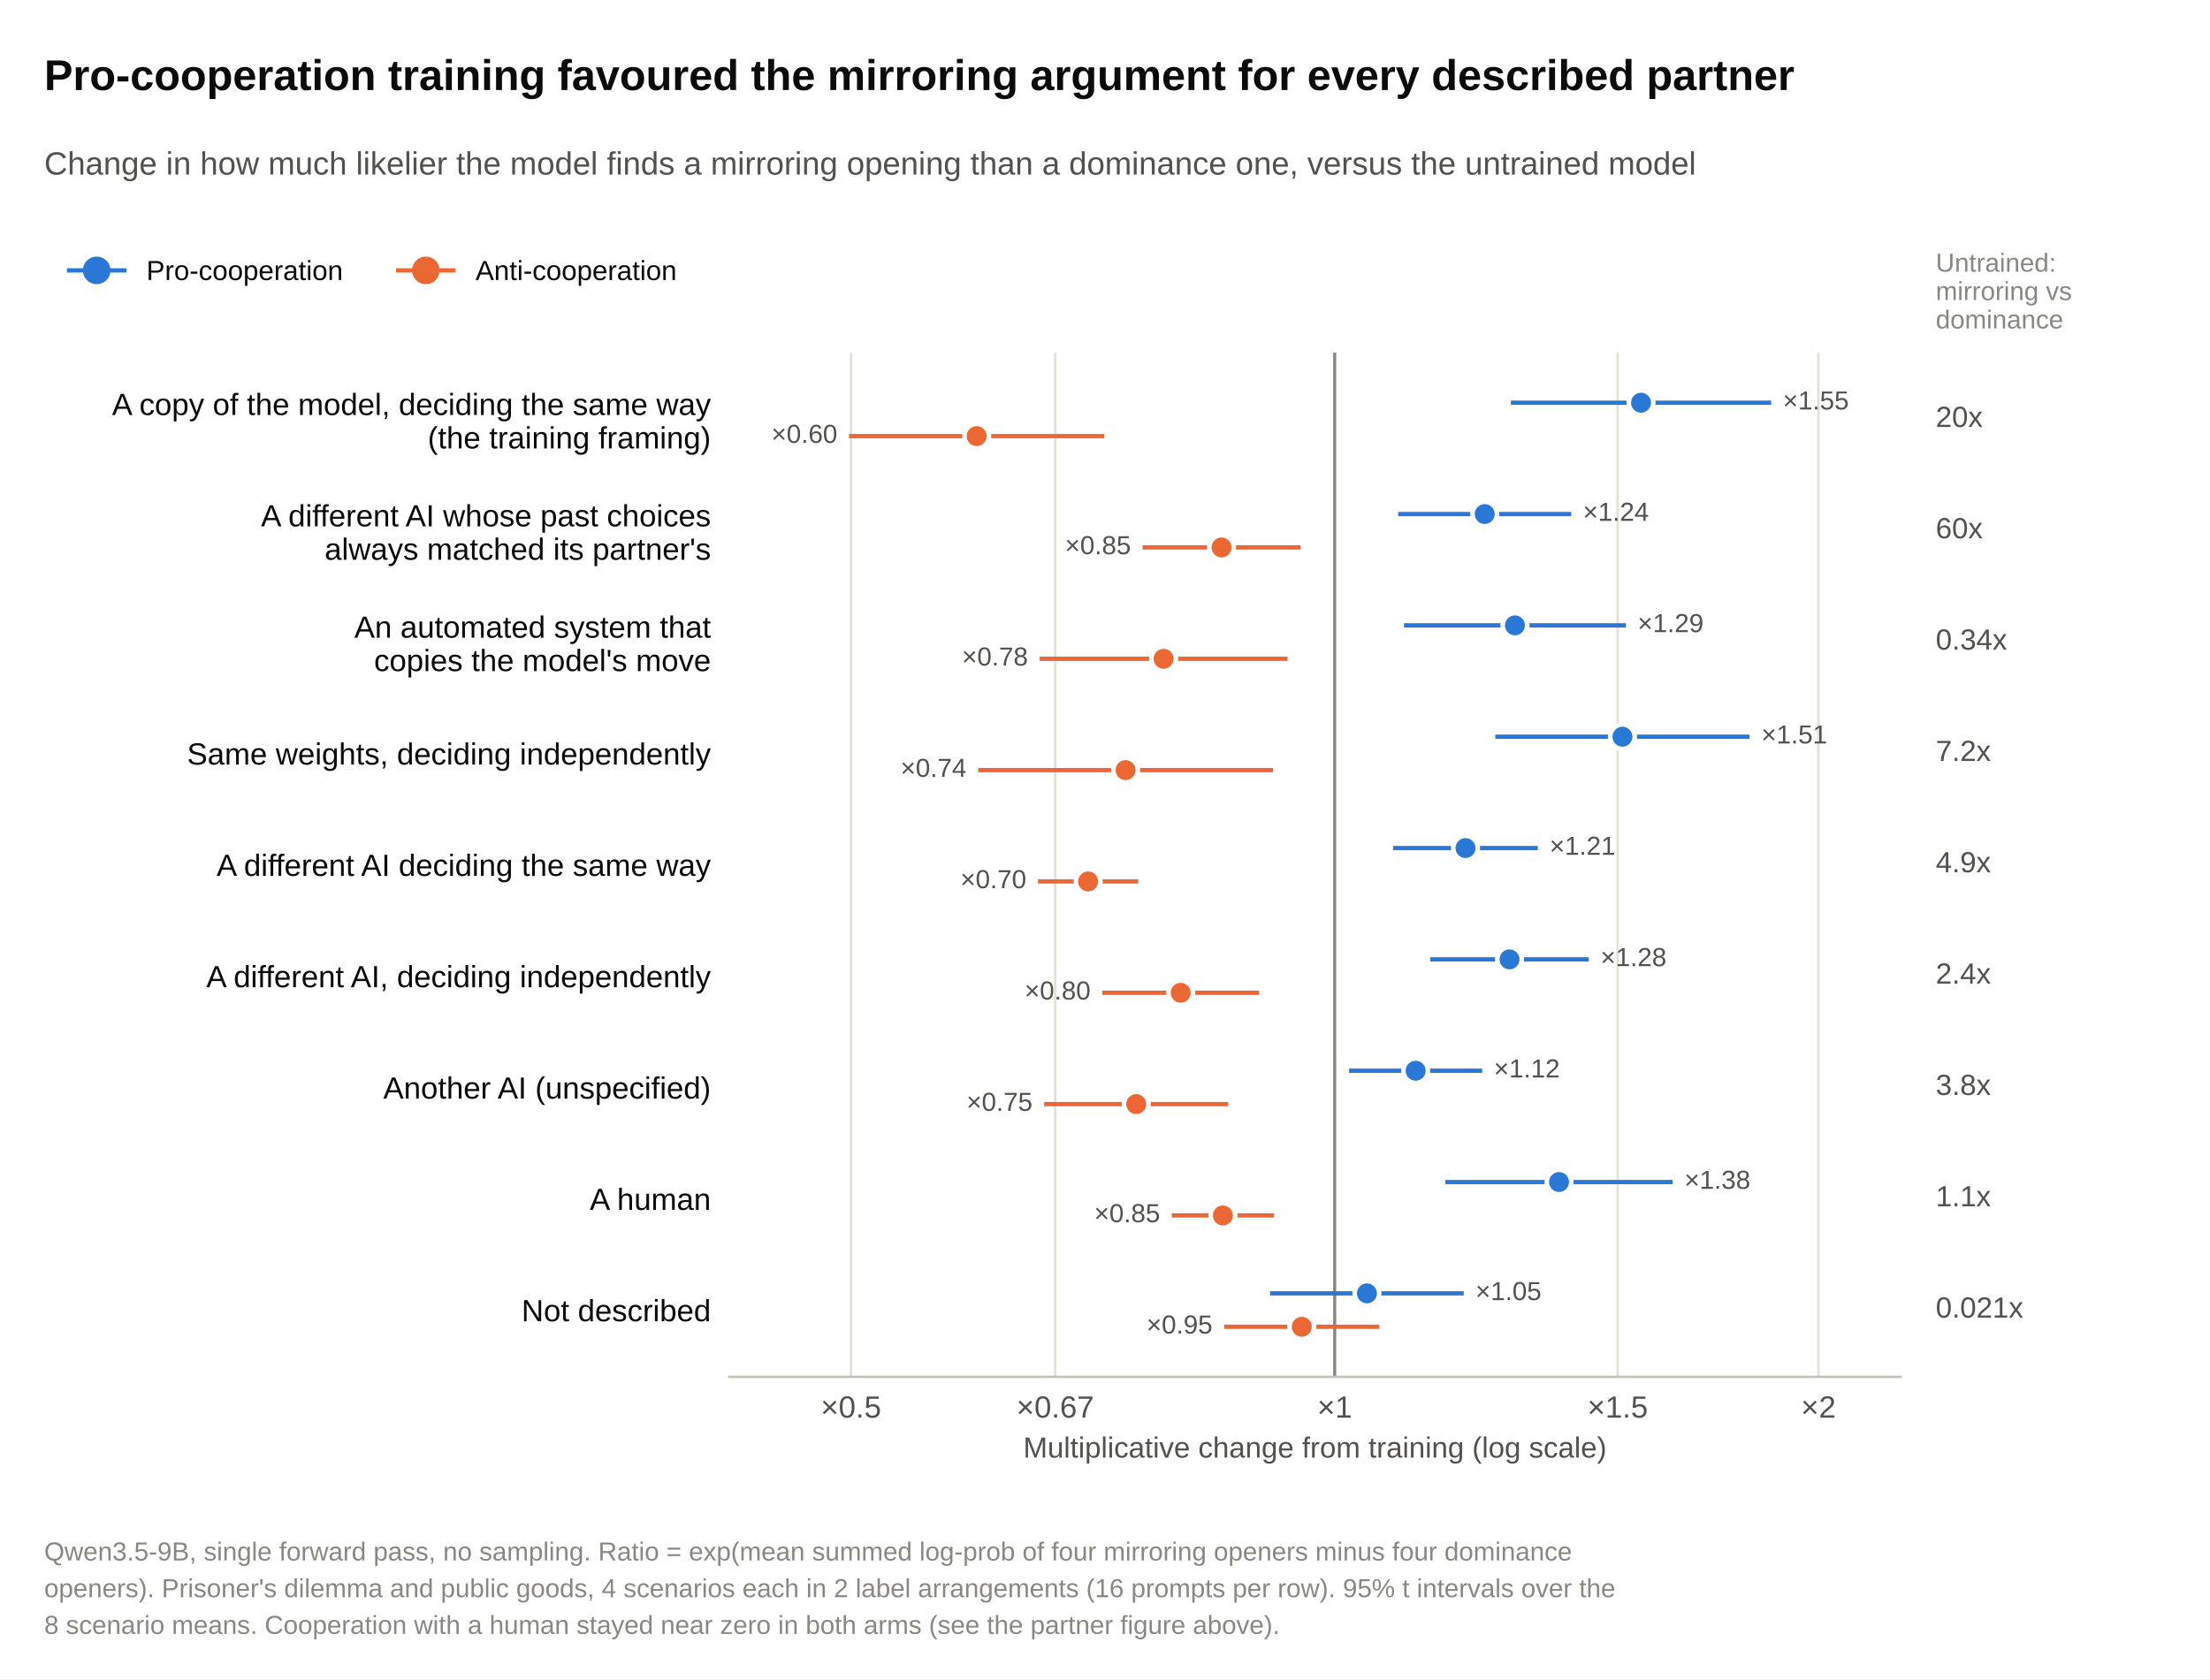
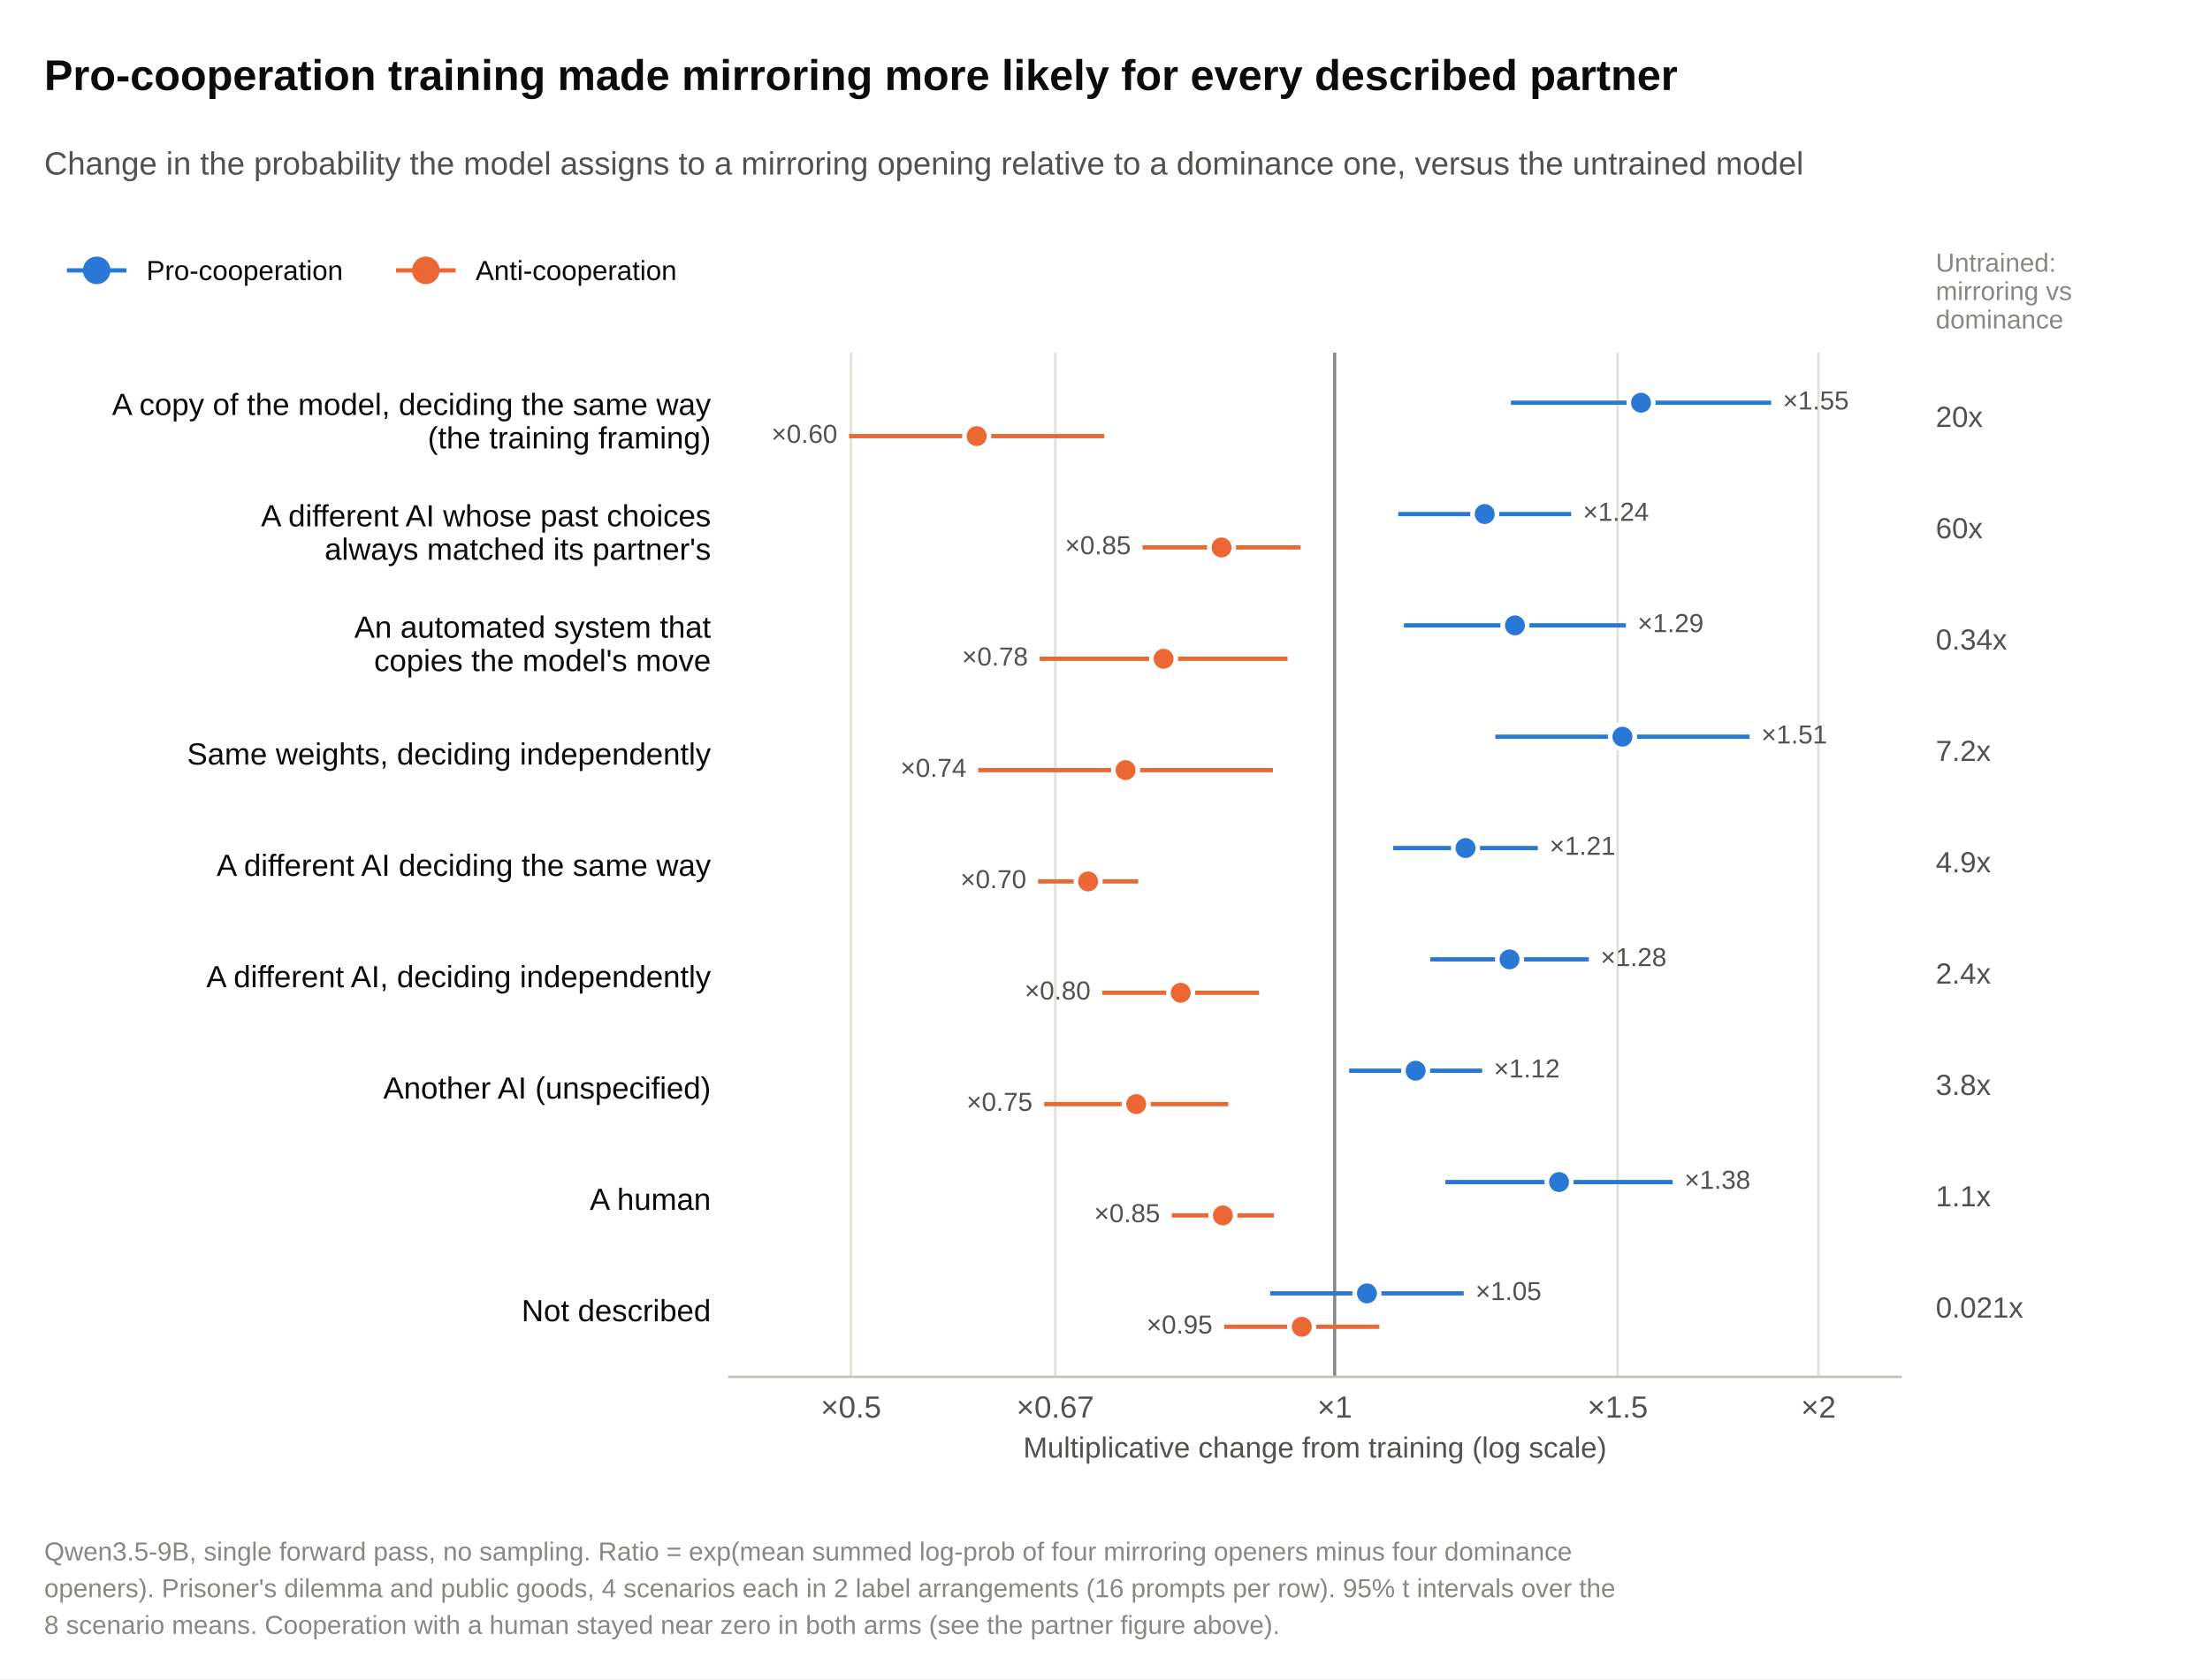
<svg xmlns="http://www.w3.org/2000/svg" xmlns:xlink="http://www.w3.org/1999/xlink" width="720pt" height="547.2pt" viewBox="0 0 720 547.2" version="1.1">
  <defs>
    <style type="text/css">*{stroke-linejoin: round; stroke-linecap: butt}</style>
  </defs>
  <g id="figure_1">
    <g id="patch_1">
      <path d="M 0 547.2  L 720 547.2  L 720 0  L 0 0  z " style="fill: #ffffff" />
    </g>
    <g id="axes_1">
      <g id="patch_2">
        <path d="M 237.6 448.704  L 619.2 448.704  L 619.2 114.912  L 237.6 114.912  z " style="fill: #ffffff" />
      </g>
      <g id="matplotlib.axis_1">
        <g id="xtick_1">
          <g id="line2d_1">
-             <path d="M 277.24 448.704  L 277.24 114.912  " clip-path="url(#p1ff986ef8a)" style="fill: none; stroke: #e1e0d9; stroke-width: 0.8; stroke-linecap: square" />
+             <path d="M 277.24 448.704  L 277.24 114.912  " clip-path="url(#p9bd4bca901)" style="fill: none; stroke: #e1e0d9; stroke-width: 0.8; stroke-linecap: square" />
          </g>
          <g id="line2d_2" />
          <g id="text_1">
            <text style="font-size: 10px; font-family: 'Liberation Sans'; text-anchor: middle; fill: #52514e" x="277.24" y="461.984" transform="rotate(-0 277.2402 461.9843)">×0.5</text>
          </g>
        </g>
        <g id="xtick_2">
          <g id="line2d_3">
-             <path d="M 343.78 448.704  L 343.78 114.912  " clip-path="url(#p1ff986ef8a)" style="fill: none; stroke: #e1e0d9; stroke-width: 0.8; stroke-linecap: square" />
+             <path d="M 343.78 448.704  L 343.78 114.912  " clip-path="url(#p9bd4bca901)" style="fill: none; stroke: #e1e0d9; stroke-width: 0.8; stroke-linecap: square" />
          </g>
          <g id="line2d_4" />
          <g id="text_2">
            <text style="font-size: 10px; font-family: 'Liberation Sans'; text-anchor: middle; fill: #52514e" x="343.78" y="461.984" transform="rotate(-0 343.7801 461.9843)">×0.67</text>
          </g>
        </g>
        <g id="xtick_3">
          <g id="line2d_5">
-             <path d="M 434.831 448.704  L 434.831 114.912  " clip-path="url(#p1ff986ef8a)" style="fill: none; stroke: #e1e0d9; stroke-width: 0.8; stroke-linecap: square" />
+             <path d="M 434.831 448.704  L 434.831 114.912  " clip-path="url(#p9bd4bca901)" style="fill: none; stroke: #e1e0d9; stroke-width: 0.8; stroke-linecap: square" />
          </g>
          <g id="line2d_6" />
          <g id="text_3">
            <text style="font-size: 10px; font-family: 'Liberation Sans'; text-anchor: middle; fill: #52514e" x="434.831" y="461.984" transform="rotate(-0 434.8308 461.9843)">×1</text>
          </g>
        </g>
        <g id="xtick_4">
          <g id="line2d_7">
-             <path d="M 527.015 448.704  L 527.015 114.912  " clip-path="url(#p1ff986ef8a)" style="fill: none; stroke: #e1e0d9; stroke-width: 0.8; stroke-linecap: square" />
+             <path d="M 527.015 448.704  L 527.015 114.912  " clip-path="url(#p9bd4bca901)" style="fill: none; stroke: #e1e0d9; stroke-width: 0.8; stroke-linecap: square" />
          </g>
          <g id="line2d_8" />
          <g id="text_4">
            <text style="font-size: 10px; font-family: 'Liberation Sans'; text-anchor: middle; fill: #52514e" x="527.015" y="461.984" transform="rotate(-0 527.0154 461.9843)">×1.5</text>
          </g>
        </g>
        <g id="xtick_5">
          <g id="line2d_9">
-             <path d="M 592.421 448.704  L 592.421 114.912  " clip-path="url(#p1ff986ef8a)" style="fill: none; stroke: #e1e0d9; stroke-width: 0.8; stroke-linecap: square" />
+             <path d="M 592.421 448.704  L 592.421 114.912  " clip-path="url(#p9bd4bca901)" style="fill: none; stroke: #e1e0d9; stroke-width: 0.8; stroke-linecap: square" />
          </g>
          <g id="line2d_10" />
          <g id="text_5">
            <text style="font-size: 10px; font-family: 'Liberation Sans'; text-anchor: middle; fill: #52514e" x="592.421" y="461.984" transform="rotate(-0 592.4214 461.9843)">×2</text>
          </g>
        </g>
        <g id="text_6">
          <text style="font-size: 9.5px; font-family: 'Liberation Sans'; text-anchor: middle; fill: #52514e" x="428.4" y="475.005" transform="rotate(-0 428.4 475.005)">Multiplicative change from training (log scale)</text>
        </g>
      </g>
      <g id="matplotlib.axis_2">
        <g id="ytick_1">
          <g id="line2d_11" />
          <g id="text_7">
            <text style="font-size: 10px; font-family: 'Liberation Sans'; fill: #0b0b0b" transform="translate(36.5 135.254)">A copy of the model, deciding the same way</text>
            <text style="font-size: 10px; font-family: 'Liberation Sans'; fill: #0b0b0b" transform="translate(139.3469 146.1378)">(the training framing)</text>
          </g>
        </g>
        <g id="ytick_2">
          <g id="line2d_12" />
          <g id="text_8">
            <text style="font-size: 10px; font-family: 'Liberation Sans'; fill: #0b0b0b" transform="translate(85.03594 171.5358)">A different AI whose past choices</text>
            <text style="font-size: 10px; font-family: 'Liberation Sans'; fill: #0b0b0b" transform="translate(105.7578 182.4196)">always matched its partner's</text>
          </g>
        </g>
        <g id="ytick_3">
          <g id="line2d_13" />
          <g id="text_9">
            <text style="font-size: 10px; font-family: 'Liberation Sans'; fill: #0b0b0b" transform="translate(115.4359 207.8175)">An automated system that</text>
            <text style="font-size: 10px; font-family: 'Liberation Sans'; fill: #0b0b0b" transform="translate(121.8656 218.7013)">copies the model's move</text>
          </g>
        </g>
        <g id="ytick_4">
          <g id="line2d_14" />
          <g id="text_10">
            <text style="font-size: 10px; font-family: 'Liberation Sans'; text-anchor: end; fill: #0b0b0b" x="231.6" y="249.166" transform="rotate(-0 231.6 249.1664)">Same weights, deciding independently</text>
          </g>
        </g>
        <g id="ytick_5">
          <g id="line2d_15" />
          <g id="text_11">
            <text style="font-size: 10px; font-family: 'Liberation Sans'; text-anchor: end; fill: #0b0b0b" x="231.6" y="285.448" transform="rotate(-0 231.6 285.4481)">A different AI deciding the same way</text>
          </g>
        </g>
        <g id="ytick_6">
          <g id="line2d_16" />
          <g id="text_12">
            <text style="font-size: 10px; font-family: 'Liberation Sans'; text-anchor: end; fill: #0b0b0b" x="231.6" y="321.73" transform="rotate(-0 231.6 321.7299)">A different AI, deciding independently</text>
          </g>
        </g>
        <g id="ytick_7">
          <g id="line2d_17" />
          <g id="text_13">
            <text style="font-size: 10px; font-family: 'Liberation Sans'; text-anchor: end; fill: #0b0b0b" x="231.6" y="358.012" transform="rotate(-0 231.6 358.0116)">Another AI (unspecified)</text>
          </g>
        </g>
        <g id="ytick_8">
          <g id="line2d_18" />
          <g id="text_14">
            <text style="font-size: 10px; font-family: 'Liberation Sans'; text-anchor: end; fill: #0b0b0b" x="231.6" y="394.293" transform="rotate(-0 231.6 394.2934)">A human</text>
          </g>
        </g>
        <g id="ytick_9">
          <g id="line2d_19" />
          <g id="text_15">
            <text style="font-size: 10px; font-family: 'Liberation Sans'; text-anchor: end; fill: #0b0b0b" x="231.6" y="430.575" transform="rotate(-0 231.6 430.5751)">Not described</text>
          </g>
        </g>
      </g>
      <g id="line2d_20">
-         <path d="M 434.831 448.704  L 434.831 114.912  " clip-path="url(#p1ff986ef8a)" style="fill: none; stroke: #898781; stroke-linecap: square" />
+         <path d="M 434.831 448.704  L 434.831 114.912  " clip-path="url(#p9bd4bca901)" style="fill: none; stroke: #898781; stroke-linecap: square" />
      </g>
      <g id="patch_3">
        <path d="M 237.6 448.704  L 619.2 448.704  " style="fill: none; stroke: #c3c2b7; stroke-width: 0.8; stroke-linejoin: miter; stroke-linecap: square" />
      </g>
      <g id="line2d_21">
-         <path d="M 492.926 131.239  L 576.333 131.239  " clip-path="url(#p1ff986ef8a)" style="fill: none; stroke: #2a78d6; stroke-width: 1.4; stroke-linecap: square" />
+         <path d="M 492.926 131.239  L 576.333 131.239  " clip-path="url(#p9bd4bca901)" style="fill: none; stroke: #2a78d6; stroke-width: 1.4; stroke-linecap: square" />
      </g>
      <g id="text_16">
        <text style="font-size: 8.5px; font-family: 'Liberation Sans'; text-anchor: start; fill: #52514e" x="580.835" y="133.438" transform="rotate(-0 580.8351 133.4385)">×1.55</text>
      </g>
      <g id="line2d_22">
-         <path d="M 277.314 142.123  L 359.076 142.123  " clip-path="url(#p1ff986ef8a)" style="fill: none; stroke: #eb6834; stroke-width: 1.4; stroke-linecap: square" />
+         <path d="M 277.314 142.123  L 359.076 142.123  " clip-path="url(#p9bd4bca901)" style="fill: none; stroke: #eb6834; stroke-width: 1.4; stroke-linecap: square" />
      </g>
      <g id="text_17">
        <text style="font-size: 8.5px; font-family: 'Liberation Sans'; text-anchor: end; fill: #52514e" x="272.812" y="144.323" transform="rotate(-0 272.8121 144.323)">×0.60</text>
      </g>
      <g id="text_18">
        <text style="font-size: 9.5px; font-family: 'Liberation Sans'; text-anchor: start; fill: #52514e" x="630.648" y="139.14" transform="rotate(-0 630.648 139.1395)">20x</text>
      </g>
      <g id="line2d_23">
-         <path d="M 456.228 167.521  L 511.187 167.521  " clip-path="url(#p1ff986ef8a)" style="fill: none; stroke: #2a78d6; stroke-width: 1.4; stroke-linecap: square" />
+         <path d="M 456.228 167.521  L 511.187 167.521  " clip-path="url(#p9bd4bca901)" style="fill: none; stroke: #2a78d6; stroke-width: 1.4; stroke-linecap: square" />
      </g>
      <g id="text_19">
        <text style="font-size: 8.5px; font-family: 'Liberation Sans'; text-anchor: start; fill: #52514e" x="515.689" y="169.72" transform="rotate(-0 515.6891 169.7202)">×1.24</text>
      </g>
      <g id="line2d_24">
-         <path d="M 372.943 178.405  L 423 178.405  " clip-path="url(#p1ff986ef8a)" style="fill: none; stroke: #eb6834; stroke-width: 1.4; stroke-linecap: square" />
+         <path d="M 372.943 178.405  L 423 178.405  " clip-path="url(#p9bd4bca901)" style="fill: none; stroke: #eb6834; stroke-width: 1.4; stroke-linecap: square" />
      </g>
      <g id="text_20">
        <text style="font-size: 8.5px; font-family: 'Liberation Sans'; text-anchor: end; fill: #52514e" x="368.441" y="180.605" transform="rotate(-0 368.4406 180.6048)">×0.85</text>
      </g>
      <g id="text_21">
        <text style="font-size: 9.5px; font-family: 'Liberation Sans'; text-anchor: start; fill: #52514e" x="630.648" y="175.421" transform="rotate(-0 630.648 175.4213)">60x</text>
      </g>
      <g id="line2d_25">
-         <path d="M 458.108 203.802  L 529.002 203.802  " clip-path="url(#p1ff986ef8a)" style="fill: none; stroke: #2a78d6; stroke-width: 1.4; stroke-linecap: square" />
+         <path d="M 458.108 203.802  L 529.002 203.802  " clip-path="url(#p9bd4bca901)" style="fill: none; stroke: #2a78d6; stroke-width: 1.4; stroke-linecap: square" />
      </g>
      <g id="text_22">
        <text style="font-size: 8.5px; font-family: 'Liberation Sans'; text-anchor: start; fill: #52514e" x="533.504" y="206.002" transform="rotate(-0 533.5037 206.002)">×1.29</text>
      </g>
      <g id="line2d_26">
-         <path d="M 339.407 214.687  L 418.78 214.687  " clip-path="url(#p1ff986ef8a)" style="fill: none; stroke: #eb6834; stroke-width: 1.4; stroke-linecap: square" />
+         <path d="M 339.407 214.687  L 418.78 214.687  " clip-path="url(#p9bd4bca901)" style="fill: none; stroke: #eb6834; stroke-width: 1.4; stroke-linecap: square" />
      </g>
      <g id="text_23">
        <text style="font-size: 8.5px; font-family: 'Liberation Sans'; text-anchor: end; fill: #52514e" x="334.905" y="216.886" transform="rotate(-0 334.9051 216.8865)">×0.78</text>
      </g>
      <g id="text_24">
        <text style="font-size: 9.5px; font-family: 'Liberation Sans'; text-anchor: start; fill: #52514e" x="630.648" y="211.703" transform="rotate(-0 630.648 211.703)">0.34x</text>
      </g>
      <g id="line2d_27">
-         <path d="M 487.864 240.084  L 569.29 240.084  " clip-path="url(#p1ff986ef8a)" style="fill: none; stroke: #2a78d6; stroke-width: 1.4; stroke-linecap: square" />
+         <path d="M 487.864 240.084  L 569.29 240.084  " clip-path="url(#p9bd4bca901)" style="fill: none; stroke: #2a78d6; stroke-width: 1.4; stroke-linecap: square" />
      </g>
      <g id="text_25">
        <text style="font-size: 8.5px; font-family: 'Liberation Sans'; text-anchor: start; fill: #52514e" x="573.792" y="242.284" transform="rotate(-0 573.7921 242.2837)">×1.51</text>
      </g>
      <g id="line2d_28">
-         <path d="M 319.369 250.969  L 414.042 250.969  " clip-path="url(#p1ff986ef8a)" style="fill: none; stroke: #eb6834; stroke-width: 1.4; stroke-linecap: square" />
+         <path d="M 319.369 250.969  L 414.042 250.969  " clip-path="url(#p9bd4bca901)" style="fill: none; stroke: #eb6834; stroke-width: 1.4; stroke-linecap: square" />
      </g>
      <g id="text_26">
        <text style="font-size: 8.5px; font-family: 'Liberation Sans'; text-anchor: end; fill: #52514e" x="314.867" y="253.168" transform="rotate(-0 314.8668 253.1682)">×0.74</text>
      </g>
      <g id="text_27">
        <text style="font-size: 9.5px; font-family: 'Liberation Sans'; text-anchor: start; fill: #52514e" x="630.648" y="247.985" transform="rotate(-0 630.648 247.9848)">7.2x</text>
      </g>
      <g id="line2d_29">
-         <path d="M 454.595 276.366  L 500.311 276.366  " clip-path="url(#p1ff986ef8a)" style="fill: none; stroke: #2a78d6; stroke-width: 1.4; stroke-linecap: square" />
+         <path d="M 454.595 276.366  L 500.311 276.366  " clip-path="url(#p9bd4bca901)" style="fill: none; stroke: #2a78d6; stroke-width: 1.4; stroke-linecap: square" />
      </g>
      <g id="text_28">
        <text style="font-size: 8.5px; font-family: 'Liberation Sans'; text-anchor: start; fill: #52514e" x="504.813" y="278.565" transform="rotate(-0 504.8129 278.5654)">×1.21</text>
      </g>
      <g id="line2d_30">
-         <path d="M 338.879 287.25  L 370.12 287.25  " clip-path="url(#p1ff986ef8a)" style="fill: none; stroke: #eb6834; stroke-width: 1.4; stroke-linecap: square" />
+         <path d="M 338.879 287.25  L 370.12 287.25  " clip-path="url(#p9bd4bca901)" style="fill: none; stroke: #eb6834; stroke-width: 1.4; stroke-linecap: square" />
      </g>
      <g id="text_29">
        <text style="font-size: 8.5px; font-family: 'Liberation Sans'; text-anchor: end; fill: #52514e" x="334.377" y="289.45" transform="rotate(-0 334.3766 289.45)">×0.70</text>
      </g>
      <g id="text_30">
        <text style="font-size: 9.5px; font-family: 'Liberation Sans'; text-anchor: start; fill: #52514e" x="630.648" y="284.266" transform="rotate(-0 630.648 284.2665)">4.9x</text>
      </g>
      <g id="line2d_31">
-         <path d="M 466.661 312.647  L 516.923 312.647  " clip-path="url(#p1ff986ef8a)" style="fill: none; stroke: #2a78d6; stroke-width: 1.4; stroke-linecap: square" />
+         <path d="M 466.661 312.647  L 516.923 312.647  " clip-path="url(#p9bd4bca901)" style="fill: none; stroke: #2a78d6; stroke-width: 1.4; stroke-linecap: square" />
      </g>
      <g id="text_31">
        <text style="font-size: 8.5px; font-family: 'Liberation Sans'; text-anchor: start; fill: #52514e" x="521.425" y="314.847" transform="rotate(-0 521.425 314.8472)">×1.28</text>
      </g>
      <g id="line2d_32">
-         <path d="M 359.797 323.532  L 409.527 323.532  " clip-path="url(#p1ff986ef8a)" style="fill: none; stroke: #eb6834; stroke-width: 1.4; stroke-linecap: square" />
+         <path d="M 359.797 323.532  L 409.527 323.532  " clip-path="url(#p9bd4bca901)" style="fill: none; stroke: #eb6834; stroke-width: 1.4; stroke-linecap: square" />
      </g>
      <g id="text_32">
        <text style="font-size: 8.5px; font-family: 'Liberation Sans'; text-anchor: end; fill: #52514e" x="355.295" y="325.732" transform="rotate(-0 355.2947 325.7317)">×0.80</text>
      </g>
      <g id="text_33">
        <text style="font-size: 9.5px; font-family: 'Liberation Sans'; text-anchor: start; fill: #52514e" x="630.648" y="320.548" transform="rotate(-0 630.648 320.5482)">2.4x</text>
      </g>
      <g id="line2d_33">
-         <path d="M 440.232 348.929  L 482.178 348.929  " clip-path="url(#p1ff986ef8a)" style="fill: none; stroke: #2a78d6; stroke-width: 1.4; stroke-linecap: square" />
+         <path d="M 440.232 348.929  L 482.178 348.929  " clip-path="url(#p9bd4bca901)" style="fill: none; stroke: #2a78d6; stroke-width: 1.4; stroke-linecap: square" />
      </g>
      <g id="text_34">
        <text style="font-size: 8.5px; font-family: 'Liberation Sans'; text-anchor: start; fill: #52514e" x="486.68" y="351.129" transform="rotate(-0 486.6799 351.1289)">×1.12</text>
      </g>
      <g id="line2d_34">
-         <path d="M 340.883 359.814  L 399.451 359.814  " clip-path="url(#p1ff986ef8a)" style="fill: none; stroke: #eb6834; stroke-width: 1.4; stroke-linecap: square" />
+         <path d="M 340.883 359.814  L 399.451 359.814  " clip-path="url(#p9bd4bca901)" style="fill: none; stroke: #eb6834; stroke-width: 1.4; stroke-linecap: square" />
      </g>
      <g id="text_35">
        <text style="font-size: 8.5px; font-family: 'Liberation Sans'; text-anchor: end; fill: #52514e" x="336.381" y="362.013" transform="rotate(-0 336.381 362.0134)">×0.75</text>
      </g>
      <g id="text_36">
        <text style="font-size: 9.5px; font-family: 'Liberation Sans'; text-anchor: start; fill: #52514e" x="630.648" y="356.83" transform="rotate(-0 630.648 356.83)">3.8x</text>
      </g>
      <g id="line2d_35">
-         <path d="M 471.589 385.211  L 544.258 385.211  " clip-path="url(#p1ff986ef8a)" style="fill: none; stroke: #2a78d6; stroke-width: 1.4; stroke-linecap: square" />
+         <path d="M 471.589 385.211  L 544.258 385.211  " clip-path="url(#p9bd4bca901)" style="fill: none; stroke: #2a78d6; stroke-width: 1.4; stroke-linecap: square" />
      </g>
      <g id="text_37">
        <text style="font-size: 8.5px; font-family: 'Liberation Sans'; text-anchor: start; fill: #52514e" x="548.761" y="387.411" transform="rotate(-0 548.7607 387.4107)">×1.38</text>
      </g>
      <g id="line2d_36">
-         <path d="M 382.45 396.095  L 414.355 396.095  " clip-path="url(#p1ff986ef8a)" style="fill: none; stroke: #eb6834; stroke-width: 1.4; stroke-linecap: square" />
+         <path d="M 382.45 396.095  L 414.355 396.095  " clip-path="url(#p9bd4bca901)" style="fill: none; stroke: #eb6834; stroke-width: 1.4; stroke-linecap: square" />
      </g>
      <g id="text_38">
        <text style="font-size: 8.5px; font-family: 'Liberation Sans'; text-anchor: end; fill: #52514e" x="377.948" y="398.295" transform="rotate(-0 377.9479 398.2952)">×0.85</text>
      </g>
      <g id="text_39">
        <text style="font-size: 9.5px; font-family: 'Liberation Sans'; text-anchor: start; fill: #52514e" x="630.648" y="393.112" transform="rotate(-0 630.648 393.1117)">1.1x</text>
      </g>
      <g id="line2d_37">
-         <path d="M 414.5 421.493  L 476.177 421.493  " clip-path="url(#p1ff986ef8a)" style="fill: none; stroke: #2a78d6; stroke-width: 1.4; stroke-linecap: square" />
+         <path d="M 414.5 421.493  L 476.177 421.493  " clip-path="url(#p9bd4bca901)" style="fill: none; stroke: #2a78d6; stroke-width: 1.4; stroke-linecap: square" />
      </g>
      <g id="text_40">
        <text style="font-size: 8.5px; font-family: 'Liberation Sans'; text-anchor: start; fill: #52514e" x="480.679" y="423.692" transform="rotate(-0 480.6791 423.6924)">×1.05</text>
      </g>
      <g id="line2d_38">
-         <path d="M 399.518 432.377  L 448.697 432.377  " clip-path="url(#p1ff986ef8a)" style="fill: none; stroke: #eb6834; stroke-width: 1.4; stroke-linecap: square" />
+         <path d="M 399.518 432.377  L 448.697 432.377  " clip-path="url(#p9bd4bca901)" style="fill: none; stroke: #eb6834; stroke-width: 1.4; stroke-linecap: square" />
      </g>
      <g id="text_41">
        <text style="font-size: 8.5px; font-family: 'Liberation Sans'; text-anchor: end; fill: #52514e" x="395.016" y="434.577" transform="rotate(-0 395.0157 434.5769)">×0.95</text>
      </g>
      <g id="text_42">
        <text style="font-size: 9.5px; font-family: 'Liberation Sans'; text-anchor: start; fill: #52514e" x="630.648" y="429.393" transform="rotate(-0 630.648 429.3935)">0.021x</text>
      </g>
      <g id="text_43">
        <text style="font-size: 8.5px; font-family: 'Liberation Sans'; fill: #898781" transform="translate(630.648 88.54139)">Untrained:</text>
        <text style="font-size: 8.5px; font-family: 'Liberation Sans'; fill: #898781" transform="translate(630.648 97.79261)">mirroring vs</text>
        <text style="font-size: 8.5px; font-family: 'Liberation Sans'; fill: #898781" transform="translate(630.648 107.0438)">dominance</text>
      </g>
      <g id="line2d_39">
        <defs>
-           <path id="m3b638eb40b" d="M 0 4  C 1.061 4 2.078 3.579 2.828 2.828  C 3.579 2.078 4 1.061 4 0  C 4 -1.061 3.579 -2.078 2.828 -2.828  C 2.078 -3.579 1.061 -4 0 -4  C -1.061 -4 -2.078 -3.579 -2.828 -2.828  C -3.579 -2.078 -4 -1.061 -4 0  C -4 1.061 -3.579 2.078 -2.828 2.828  C -2.078 3.579 -1.061 4 0 4  z " style="stroke: #ffffff; stroke-width: 1.5" />
+           <path id="m130c3c4b28" d="M 0 4  C 1.061 4 2.078 3.579 2.828 2.828  C 3.579 2.078 4 1.061 4 0  C 4 -1.061 3.579 -2.078 2.828 -2.828  C 2.078 -3.579 1.061 -4 0 -4  C -1.061 -4 -2.078 -3.579 -2.828 -2.828  C -3.579 -2.078 -4 -1.061 -4 0  C -4 1.061 -3.579 2.078 -2.828 2.828  C -2.078 3.579 -1.061 4 0 4  z " style="stroke: #ffffff; stroke-width: 1.5" />
        </defs>
-         <g clip-path="url(#p1ff986ef8a)">
-           <use xlink:href="#m3b638eb40b" x="534.63" y="131.239" style="fill: #2a78d6; stroke: #ffffff; stroke-width: 1.5" />
+         <g clip-path="url(#p9bd4bca901)">
+           <use xlink:href="#m130c3c4b28" x="534.63" y="131.239" style="fill: #2a78d6; stroke: #ffffff; stroke-width: 1.5" />
        </g>
      </g>
      <g id="line2d_40">
        <defs>
-           <path id="m50f9e91627" d="M 0 4  C 1.061 4 2.078 3.579 2.828 2.828  C 3.579 2.078 4 1.061 4 0  C 4 -1.061 3.579 -2.078 2.828 -2.828  C 2.078 -3.579 1.061 -4 0 -4  C -1.061 -4 -2.078 -3.579 -2.828 -2.828  C -3.579 -2.078 -4 -1.061 -4 0  C -4 1.061 -3.579 2.078 -2.828 2.828  C -2.078 3.579 -1.061 4 0 4  z " style="stroke: #ffffff; stroke-width: 1.5" />
+           <path id="m9badc98a80" d="M 0 4  C 1.061 4 2.078 3.579 2.828 2.828  C 3.579 2.078 4 1.061 4 0  C 4 -1.061 3.579 -2.078 2.828 -2.828  C 2.078 -3.579 1.061 -4 0 -4  C -1.061 -4 -2.078 -3.579 -2.828 -2.828  C -3.579 -2.078 -4 -1.061 -4 0  C -4 1.061 -3.579 2.078 -2.828 2.828  C -2.078 3.579 -1.061 4 0 4  z " style="stroke: #ffffff; stroke-width: 1.5" />
        </defs>
-         <g clip-path="url(#p1ff986ef8a)">
-           <use xlink:href="#m50f9e91627" x="318.195" y="142.123" style="fill: #eb6834; stroke: #ffffff; stroke-width: 1.5" />
+         <g clip-path="url(#p9bd4bca901)">
+           <use xlink:href="#m9badc98a80" x="318.195" y="142.123" style="fill: #eb6834; stroke: #ffffff; stroke-width: 1.5" />
        </g>
      </g>
      <g id="line2d_41">
-         <g clip-path="url(#p1ff986ef8a)">
-           <use xlink:href="#m3b638eb40b" x="483.708" y="167.521" style="fill: #2a78d6; stroke: #ffffff; stroke-width: 1.5" />
+         <g clip-path="url(#p9bd4bca901)">
+           <use xlink:href="#m130c3c4b28" x="483.708" y="167.521" style="fill: #2a78d6; stroke: #ffffff; stroke-width: 1.5" />
        </g>
      </g>
      <g id="line2d_42">
-         <g clip-path="url(#p1ff986ef8a)">
-           <use xlink:href="#m50f9e91627" x="397.971" y="178.405" style="fill: #eb6834; stroke: #ffffff; stroke-width: 1.5" />
+         <g clip-path="url(#p9bd4bca901)">
+           <use xlink:href="#m9badc98a80" x="397.971" y="178.405" style="fill: #eb6834; stroke: #ffffff; stroke-width: 1.5" />
        </g>
      </g>
      <g id="line2d_43">
-         <g clip-path="url(#p1ff986ef8a)">
-           <use xlink:href="#m3b638eb40b" x="493.555" y="203.802" style="fill: #2a78d6; stroke: #ffffff; stroke-width: 1.5" />
+         <g clip-path="url(#p9bd4bca901)">
+           <use xlink:href="#m130c3c4b28" x="493.555" y="203.802" style="fill: #2a78d6; stroke: #ffffff; stroke-width: 1.5" />
        </g>
      </g>
      <g id="line2d_44">
-         <g clip-path="url(#p1ff986ef8a)">
-           <use xlink:href="#m50f9e91627" x="379.094" y="214.687" style="fill: #eb6834; stroke: #ffffff; stroke-width: 1.5" />
+         <g clip-path="url(#p9bd4bca901)">
+           <use xlink:href="#m9badc98a80" x="379.094" y="214.687" style="fill: #eb6834; stroke: #ffffff; stroke-width: 1.5" />
        </g>
      </g>
      <g id="line2d_45">
-         <g clip-path="url(#p1ff986ef8a)">
-           <use xlink:href="#m3b638eb40b" x="528.577" y="240.084" style="fill: #2a78d6; stroke: #ffffff; stroke-width: 1.5" />
+         <g clip-path="url(#p9bd4bca901)">
+           <use xlink:href="#m130c3c4b28" x="528.577" y="240.084" style="fill: #2a78d6; stroke: #ffffff; stroke-width: 1.5" />
        </g>
      </g>
      <g id="line2d_46">
-         <g clip-path="url(#p1ff986ef8a)">
-           <use xlink:href="#m50f9e91627" x="366.705" y="250.969" style="fill: #eb6834; stroke: #ffffff; stroke-width: 1.5" />
+         <g clip-path="url(#p9bd4bca901)">
+           <use xlink:href="#m9badc98a80" x="366.705" y="250.969" style="fill: #eb6834; stroke: #ffffff; stroke-width: 1.5" />
        </g>
      </g>
      <g id="line2d_47">
-         <g clip-path="url(#p1ff986ef8a)">
-           <use xlink:href="#m3b638eb40b" x="477.453" y="276.366" style="fill: #2a78d6; stroke: #ffffff; stroke-width: 1.5" />
+         <g clip-path="url(#p9bd4bca901)">
+           <use xlink:href="#m130c3c4b28" x="477.453" y="276.366" style="fill: #2a78d6; stroke: #ffffff; stroke-width: 1.5" />
        </g>
      </g>
      <g id="line2d_48">
-         <g clip-path="url(#p1ff986ef8a)">
-           <use xlink:href="#m50f9e91627" x="354.499" y="287.25" style="fill: #eb6834; stroke: #ffffff; stroke-width: 1.5" />
+         <g clip-path="url(#p9bd4bca901)">
+           <use xlink:href="#m9badc98a80" x="354.499" y="287.25" style="fill: #eb6834; stroke: #ffffff; stroke-width: 1.5" />
        </g>
      </g>
      <g id="line2d_49">
-         <g clip-path="url(#p1ff986ef8a)">
-           <use xlink:href="#m3b638eb40b" x="491.792" y="312.647" style="fill: #2a78d6; stroke: #ffffff; stroke-width: 1.5" />
+         <g clip-path="url(#p9bd4bca901)">
+           <use xlink:href="#m130c3c4b28" x="491.792" y="312.647" style="fill: #2a78d6; stroke: #ffffff; stroke-width: 1.5" />
        </g>
      </g>
      <g id="line2d_50">
-         <g clip-path="url(#p1ff986ef8a)">
-           <use xlink:href="#m50f9e91627" x="384.662" y="323.532" style="fill: #eb6834; stroke: #ffffff; stroke-width: 1.5" />
+         <g clip-path="url(#p9bd4bca901)">
+           <use xlink:href="#m9badc98a80" x="384.662" y="323.532" style="fill: #eb6834; stroke: #ffffff; stroke-width: 1.5" />
        </g>
      </g>
      <g id="line2d_51">
-         <g clip-path="url(#p1ff986ef8a)">
-           <use xlink:href="#m3b638eb40b" x="461.205" y="348.929" style="fill: #2a78d6; stroke: #ffffff; stroke-width: 1.5" />
+         <g clip-path="url(#p9bd4bca901)">
+           <use xlink:href="#m130c3c4b28" x="461.205" y="348.929" style="fill: #2a78d6; stroke: #ffffff; stroke-width: 1.5" />
        </g>
      </g>
      <g id="line2d_52">
-         <g clip-path="url(#p1ff986ef8a)">
-           <use xlink:href="#m50f9e91627" x="370.167" y="359.814" style="fill: #eb6834; stroke: #ffffff; stroke-width: 1.5" />
+         <g clip-path="url(#p9bd4bca901)">
+           <use xlink:href="#m9badc98a80" x="370.167" y="359.814" style="fill: #eb6834; stroke: #ffffff; stroke-width: 1.5" />
        </g>
      </g>
      <g id="line2d_53">
-         <g clip-path="url(#p1ff986ef8a)">
-           <use xlink:href="#m3b638eb40b" x="507.923" y="385.211" style="fill: #2a78d6; stroke: #ffffff; stroke-width: 1.5" />
+         <g clip-path="url(#p9bd4bca901)">
+           <use xlink:href="#m130c3c4b28" x="507.923" y="385.211" style="fill: #2a78d6; stroke: #ffffff; stroke-width: 1.5" />
        </g>
      </g>
      <g id="line2d_54">
-         <g clip-path="url(#p1ff986ef8a)">
-           <use xlink:href="#m50f9e91627" x="398.402" y="396.095" style="fill: #eb6834; stroke: #ffffff; stroke-width: 1.5" />
+         <g clip-path="url(#p9bd4bca901)">
+           <use xlink:href="#m9badc98a80" x="398.402" y="396.095" style="fill: #eb6834; stroke: #ffffff; stroke-width: 1.5" />
        </g>
      </g>
      <g id="line2d_55">
-         <g clip-path="url(#p1ff986ef8a)">
-           <use xlink:href="#m3b638eb40b" x="445.338" y="421.493" style="fill: #2a78d6; stroke: #ffffff; stroke-width: 1.5" />
+         <g clip-path="url(#p9bd4bca901)">
+           <use xlink:href="#m130c3c4b28" x="445.338" y="421.493" style="fill: #2a78d6; stroke: #ffffff; stroke-width: 1.5" />
        </g>
      </g>
      <g id="line2d_56">
-         <g clip-path="url(#p1ff986ef8a)">
-           <use xlink:href="#m50f9e91627" x="424.108" y="432.377" style="fill: #eb6834; stroke: #ffffff; stroke-width: 1.5" />
+         <g clip-path="url(#p9bd4bca901)">
+           <use xlink:href="#m9badc98a80" x="424.108" y="432.377" style="fill: #eb6834; stroke: #ffffff; stroke-width: 1.5" />
        </g>
      </g>
    </g>
    <g id="text_44">
-       <text style="font-weight: 700; font-size: 14px; font-family: 'Liberation Sans'; text-anchor: start; fill: #0b0b0b" x="14.4" y="29.344" transform="rotate(-0 14.4 29.34438)">Pro-cooperation training favoured the mirroring argument for every described partner</text>
+       <text style="font-weight: 700; font-size: 14px; font-family: 'Liberation Sans'; text-anchor: start; fill: #0b0b0b" x="14.4" y="29.344" transform="rotate(-0 14.4 29.34438)">Pro-cooperation training made mirroring more likely for every described partner</text>
    </g>
    <g id="text_45">
-       <text style="font-size: 10.5px; font-family: 'Liberation Sans'; text-anchor: start; fill: #52514e" x="14.4" y="56.892" transform="rotate(-0 14.4 56.89229)">Change in how much likelier the model finds a mirroring opening than a dominance one, versus the untrained model</text>
+       <text style="font-size: 10.5px; font-family: 'Liberation Sans'; text-anchor: start; fill: #52514e" x="14.4" y="56.892" transform="rotate(-0 14.4 56.89229)">Change in the probability the model assigns to a mirroring opening relative to a dominance one, versus the untrained model</text>
    </g>
    <g id="text_46">
      <text style="font-size: 8.5px; font-family: 'Liberation Sans'; fill: #898781" transform="translate(14.4 508.5401)">Qwen3.5-9B, single forward pass, no sampling. Ratio = exp(mean summed log-prob of four mirroring openers minus four dominance</text>
      <text style="font-size: 8.5px; font-family: 'Liberation Sans'; fill: #898781" transform="translate(14.4 520.5057)">openers). Prisoner's dilemma and public goods, 4 scenarios each in 2 label arrangements (16 prompts per row). 95% t intervals over the</text>
      <text style="font-size: 8.5px; font-family: 'Liberation Sans'; fill: #898781" transform="translate(14.4 532.4713)">8 scenario means. Cooperation with a human stayed near zero in both arms (see the partner figure above).</text>
    </g>
    <g id="legend_1">
      <g id="line2d_57">
        <path d="M 22.5 88.11  L 31.5 88.11  L 40.5 88.11  " style="fill: none; stroke: #2a78d6; stroke-width: 1.4; stroke-linecap: square" />
        <defs>
-           <path id="m1bdb44cf07" d="M 0 4  C 1.061 4 2.078 3.579 2.828 2.828  C 3.579 2.078 4 1.061 4 0  C 4 -1.061 3.579 -2.078 2.828 -2.828  C 2.078 -3.579 1.061 -4 0 -4  C -1.061 -4 -2.078 -3.579 -2.828 -2.828  C -3.579 -2.078 -4 -1.061 -4 0  C -4 1.061 -3.579 2.078 -2.828 2.828  C -2.078 3.579 -1.061 4 0 4  z " style="stroke: #2a78d6" />
+           <path id="m9ffb7517f6" d="M 0 4  C 1.061 4 2.078 3.579 2.828 2.828  C 3.579 2.078 4 1.061 4 0  C 4 -1.061 3.579 -2.078 2.828 -2.828  C 2.078 -3.579 1.061 -4 0 -4  C -1.061 -4 -2.078 -3.579 -2.828 -2.828  C -3.579 -2.078 -4 -1.061 -4 0  C -4 1.061 -3.579 2.078 -2.828 2.828  C -2.078 3.579 -1.061 4 0 4  z " style="stroke: #2a78d6" />
        </defs>
        <g>
-           <use xlink:href="#m1bdb44cf07" x="31.5" y="88.11" style="fill: #2a78d6; stroke: #2a78d6" />
+           <use xlink:href="#m9ffb7517f6" x="31.5" y="88.11" style="fill: #2a78d6; stroke: #2a78d6" />
        </g>
      </g>
      <g id="text_47">
        <text style="font-size: 9px; font-family: 'Liberation Sans'; text-anchor: start; fill: #0b0b0b" x="47.7" y="91.26" transform="rotate(-0 47.7 91.26025)">Pro-cooperation</text>
      </g>
      <g id="line2d_58">
        <path d="M 129.732 88.11  L 138.732 88.11  L 147.732 88.11  " style="fill: none; stroke: #eb6834; stroke-width: 1.4; stroke-linecap: square" />
        <defs>
-           <path id="m9e5124257b" d="M 0 4  C 1.061 4 2.078 3.579 2.828 2.828  C 3.579 2.078 4 1.061 4 0  C 4 -1.061 3.579 -2.078 2.828 -2.828  C 2.078 -3.579 1.061 -4 0 -4  C -1.061 -4 -2.078 -3.579 -2.828 -2.828  C -3.579 -2.078 -4 -1.061 -4 0  C -4 1.061 -3.579 2.078 -2.828 2.828  C -2.078 3.579 -1.061 4 0 4  z " style="stroke: #eb6834" />
+           <path id="m83b46ed6ad" d="M 0 4  C 1.061 4 2.078 3.579 2.828 2.828  C 3.579 2.078 4 1.061 4 0  C 4 -1.061 3.579 -2.078 2.828 -2.828  C 2.078 -3.579 1.061 -4 0 -4  C -1.061 -4 -2.078 -3.579 -2.828 -2.828  C -3.579 -2.078 -4 -1.061 -4 0  C -4 1.061 -3.579 2.078 -2.828 2.828  C -2.078 3.579 -1.061 4 0 4  z " style="stroke: #eb6834" />
        </defs>
        <g>
-           <use xlink:href="#m9e5124257b" x="138.732" y="88.11" style="fill: #eb6834; stroke: #eb6834" />
+           <use xlink:href="#m83b46ed6ad" x="138.732" y="88.11" style="fill: #eb6834; stroke: #eb6834" />
        </g>
      </g>
      <g id="text_48">
        <text style="font-size: 9px; font-family: 'Liberation Sans'; text-anchor: start; fill: #0b0b0b" x="154.932" y="91.26" transform="rotate(-0 154.9322 91.26025)">Anti-cooperation</text>
      </g>
    </g>
  </g>
  <defs>
-     <clipPath id="p1ff986ef8a">
+     <clipPath id="p9bd4bca901">
      <rect x="237.6" y="114.912" width="381.6" height="333.792" />
    </clipPath>
  </defs>
</svg>
